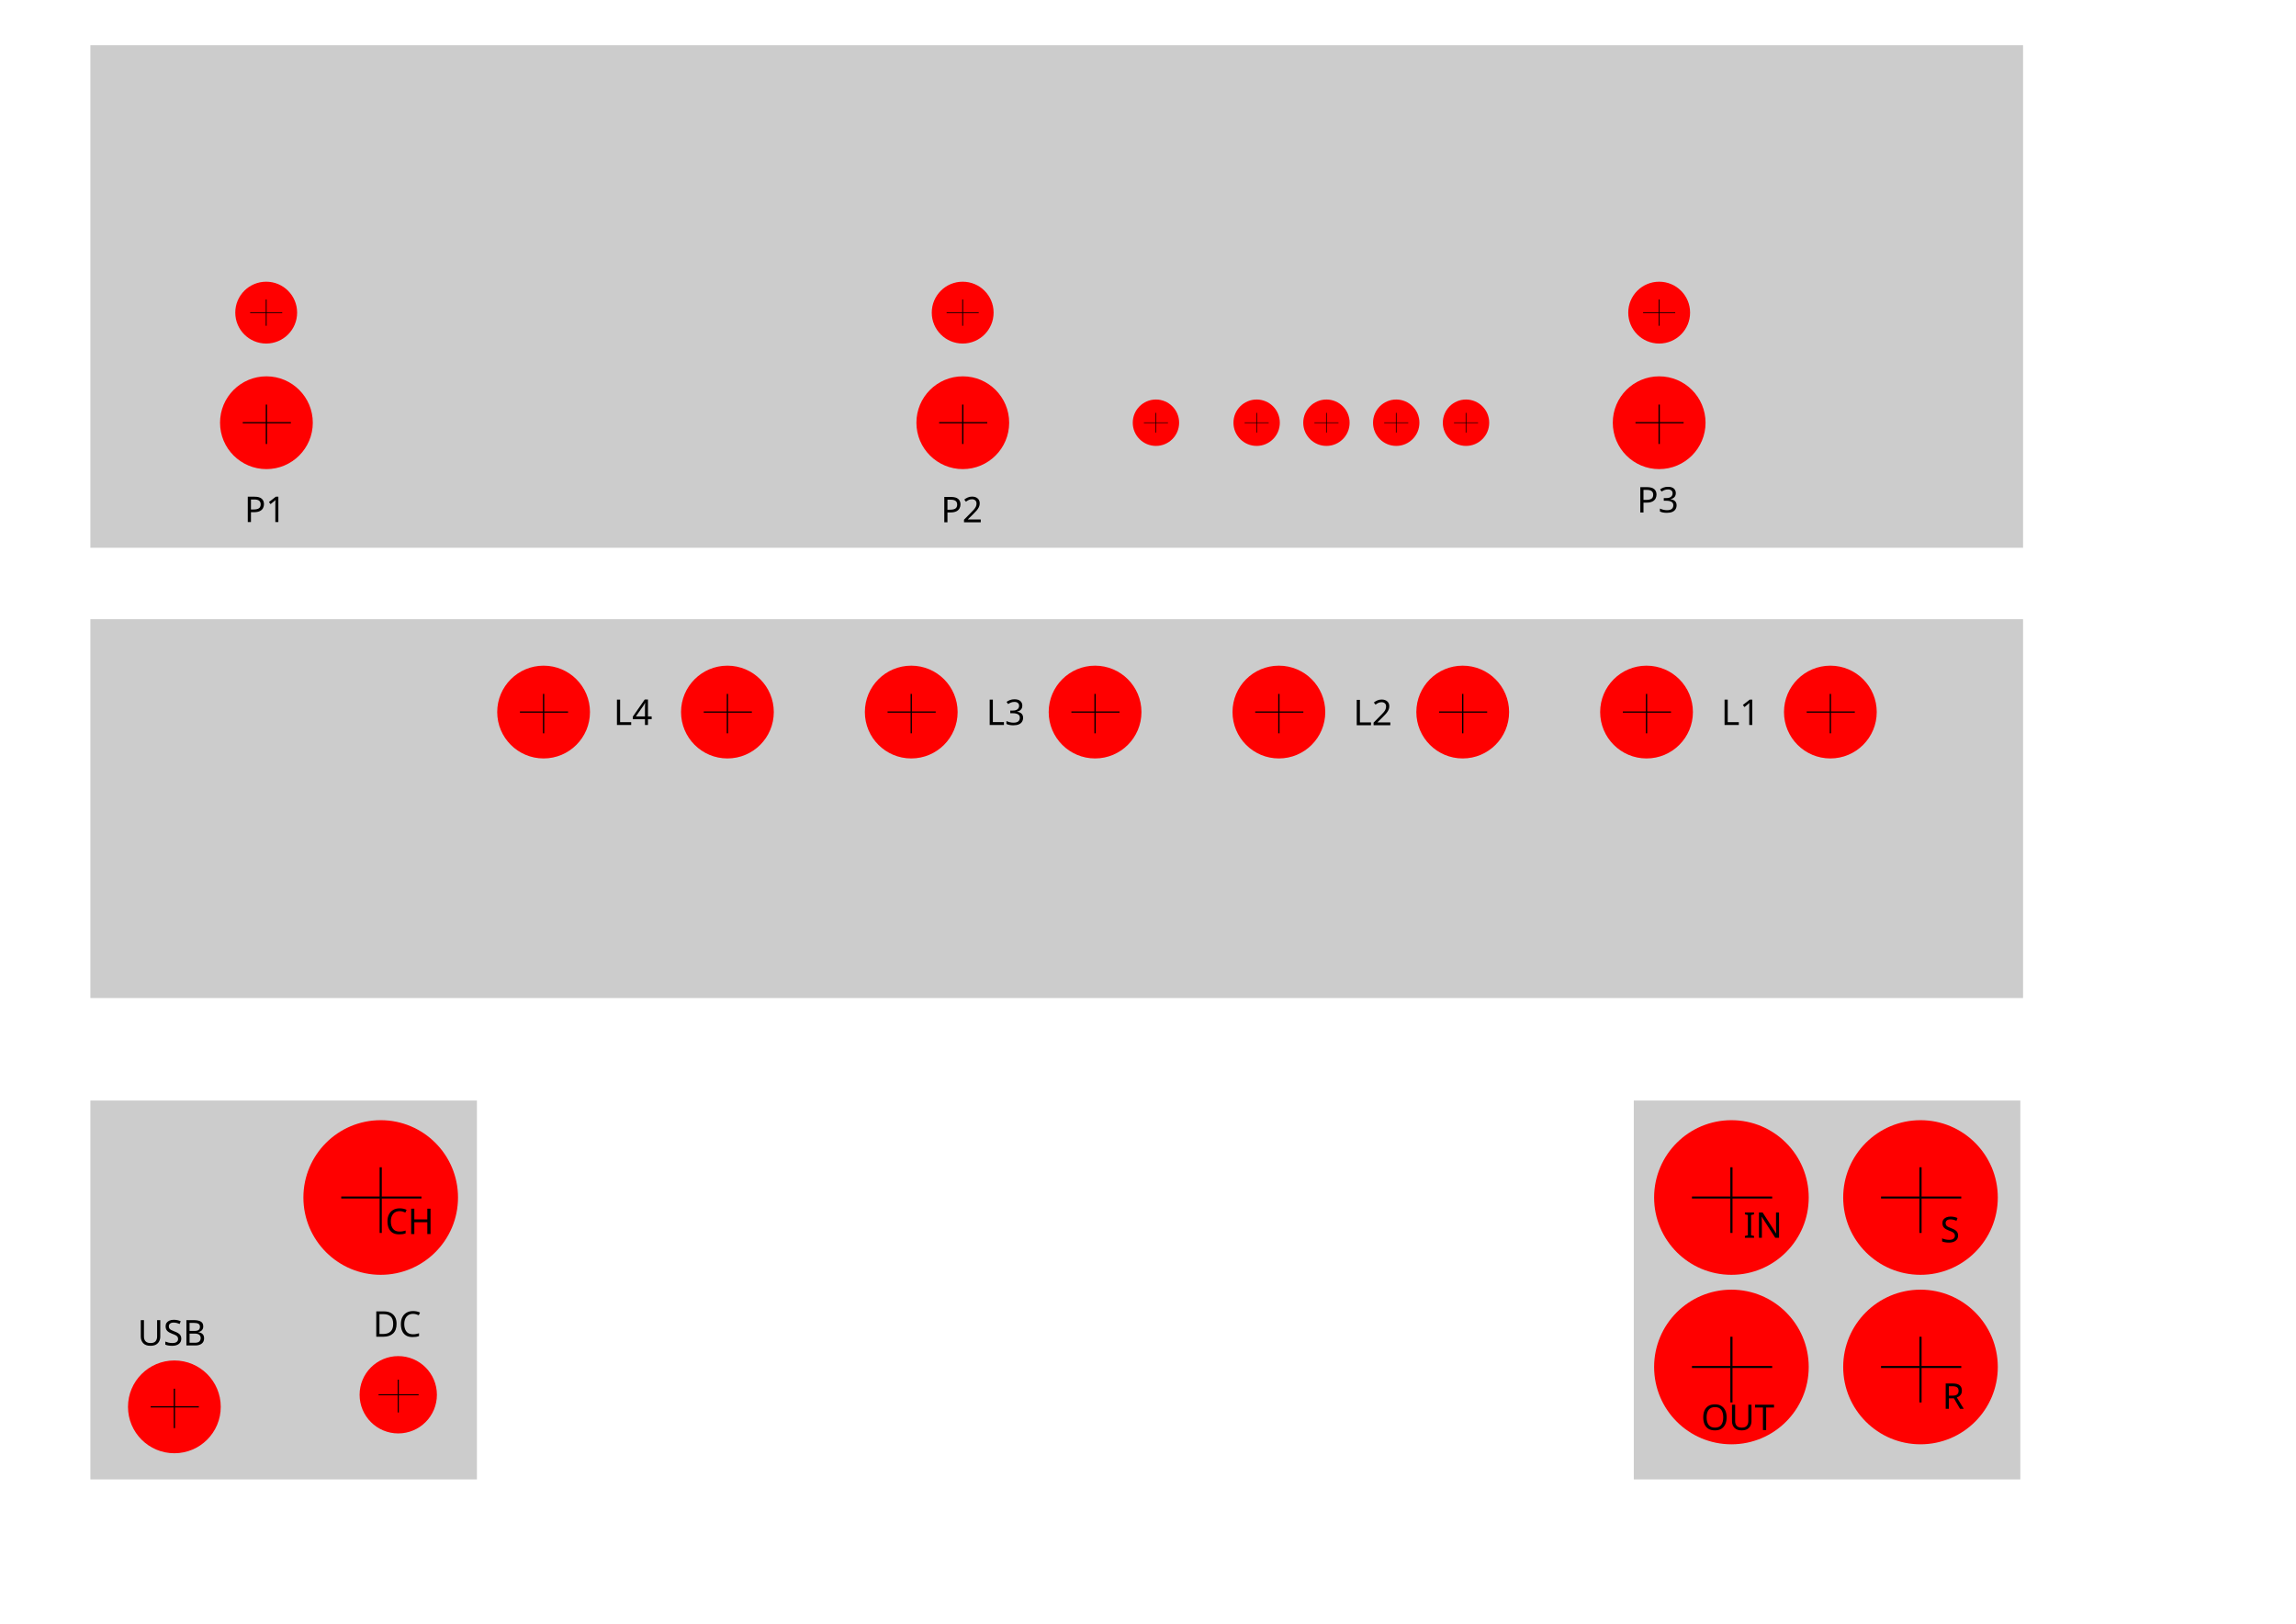
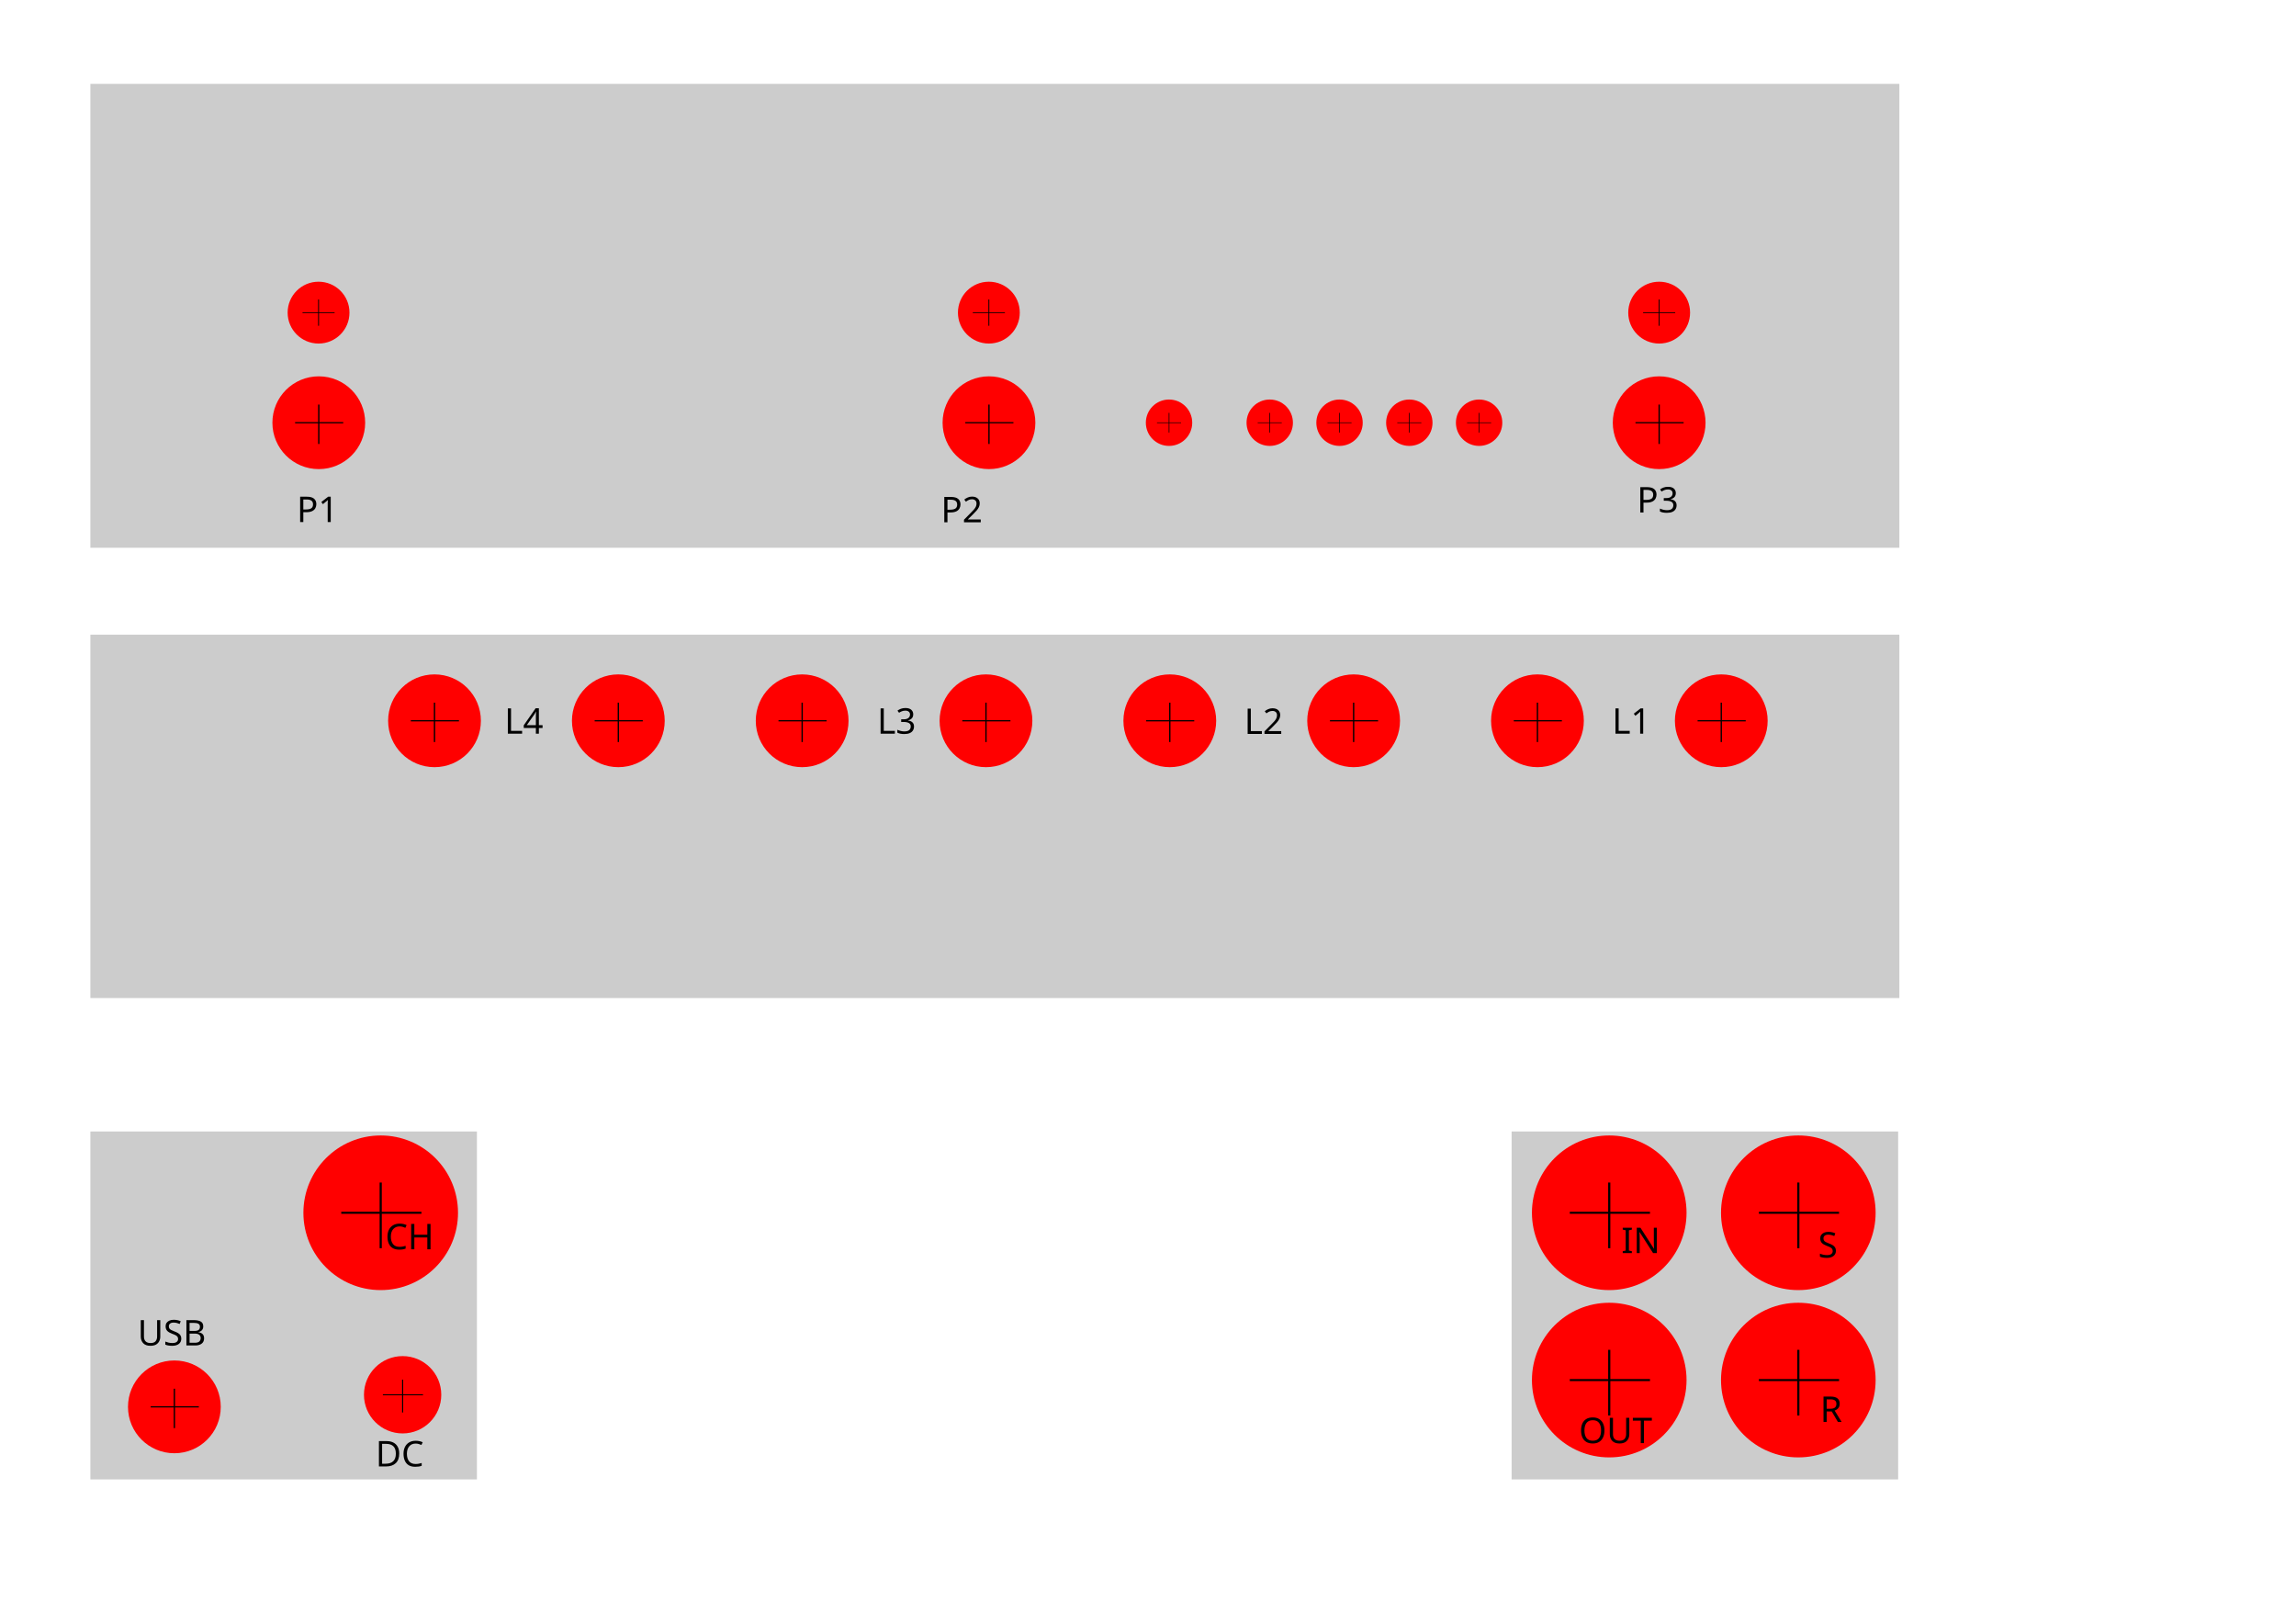
<svg xmlns="http://www.w3.org/2000/svg" width="1052.362" height="744.094" id="svg2" version="1.1">
  <defs id="defs4" />
  <g id="layer1" transform="translate(0,-308.2677)">
-     <rect style="fill:#cccccc;fill-opacity:1" id="rect2997" width="885.827" height="230.315" x="41.429" y="328.977" />
-     <g id="g2999" transform="translate(-193.1551,-32.33909)" style="fill:#ff0000">
+     <rect style="fill:#cccccc;fill-opacity:1" id="rect2997" width="829.134" height="212.598" x="41.429" y="346.694" />
+     <g id="g2999" transform="translate(-169.1551,-32.33909)" style="fill:#ff0000">
      <circle transform="matrix(0.2480315,0,0,0.2480315,270.6222,414.3311)" id="path2987" style="fill:#ff0000;fill-opacity:1" cx="180" cy="483.791" r="85.714" d="m 265.714,483.791 c 0,47.339 -38.376,85.714 -85.714,85.714 -47.339,0 -85.714,-38.376 -85.714,-85.714 0,-47.339 38.376,-85.714 85.714,-85.714 47.339,0 85.714,38.376 85.714,85.714 z" />
      <path id="path2993" d="m 304.416,534.326 22.061,0" style="fill:#ff0000;stroke:#000000;stroke-width:0.546px;stroke-linecap:butt;stroke-linejoin:miter;stroke-opacity:1" />
      <path id="path2995" d="m 315.268,526.012 0,18.057" style="fill:#ff0000;stroke:#000000;stroke-width:0.596px;stroke-linecap:butt;stroke-linejoin:miter;stroke-opacity:1" />
    </g>
-     <g id="g2999-3" transform="translate(126.0243,-32.33909)" style="fill:#ff0000">
+     <g id="g2999-3" transform="translate(138.0243,-32.33909)" style="fill:#ff0000">
      <circle transform="matrix(0.2480315,0,0,0.2480315,270.6222,414.3311)" id="path2987-6" style="fill:#ff0000;fill-opacity:1" cx="180" cy="483.791" r="85.714" d="m 265.714,483.791 c 0,47.339 -38.376,85.714 -85.714,85.714 -47.339,0 -85.714,-38.376 -85.714,-85.714 0,-47.339 38.376,-85.714 85.714,-85.714 47.339,0 85.714,38.376 85.714,85.714 z" />
      <path id="path2993-7" d="m 304.416,534.326 22.061,0" style="fill:#ff0000;stroke:#000000;stroke-width:0.546px;stroke-linecap:butt;stroke-linejoin:miter;stroke-opacity:1" />
      <path id="path2995-5" d="m 315.268,526.012 0,18.057" style="fill:#ff0000;stroke:#000000;stroke-width:0.596px;stroke-linecap:butt;stroke-linejoin:miter;stroke-opacity:1" />
    </g>
    <g id="g2999-35" transform="translate(445.2038,-32.33909)" style="fill:#ff0000">
      <circle transform="matrix(0.2480315,0,0,0.2480315,270.6222,414.3311)" id="path2987-62" style="fill:#ff0000;fill-opacity:1" cx="180" cy="483.791" r="85.714" d="m 265.714,483.791 c 0,47.339 -38.376,85.714 -85.714,85.714 -47.339,0 -85.714,-38.376 -85.714,-85.714 0,-47.339 38.376,-85.714 85.714,-85.714 47.339,0 85.714,38.376 85.714,85.714 z" />
      <path id="path2993-9" d="m 304.416,534.326 22.061,0" style="fill:#ff0000;stroke:#000000;stroke-width:0.546px;stroke-linecap:butt;stroke-linejoin:miter;stroke-opacity:1" />
      <path id="path2995-1" d="m 315.268,526.012 0,18.057" style="fill:#ff0000;stroke:#000000;stroke-width:0.596px;stroke-linecap:butt;stroke-linejoin:miter;stroke-opacity:1" />
    </g>
-     <rect style="fill:#cccccc;fill-opacity:1" id="rect3873" width="885.827" height="173.622" x="41.428" y="592.024" />
-     <g id="g3924" transform="translate(-15.13262,-7.97197)">
+     <rect style="fill:#cccccc;fill-opacity:1" id="rect3873" width="829.134" height="166.535" x="41.428" y="599.111" />
+     <g id="g3924" transform="translate(8.867379,-7.97197)">
      <circle transform="matrix(0.1653543,0,0,0.1653543,107.3791,379.5082)" id="path2987-7" style="fill:#ff0000;fill-opacity:1" cx="180" cy="483.791" r="85.714" d="m 265.714,483.791 c 0,47.339 -38.376,85.714 -85.714,85.714 -47.339,0 -85.714,-38.376 -85.714,-85.714 0,-47.339 38.376,-85.714 85.714,-85.714 47.339,0 85.714,38.376 85.714,85.714 z" />
      <path id="path2993-0" d="m 129.789,459.505 14.707,0" style="fill:#ff0000;stroke:#000000;stroke-width:0.364px;stroke-linecap:butt;stroke-linejoin:miter;stroke-opacity:1" />
      <path id="path2995-9" d="m 137.143,453.486 0,12.038" style="fill:#ff0000;stroke:#000000;stroke-width:0.397px;stroke-linecap:butt;stroke-linejoin:miter;stroke-opacity:1" />
    </g>
-     <g id="g3924-3" transform="translate(304.0981,-7.97197)">
+     <g id="g3924-3" transform="translate(316.0981,-7.97197)">
      <circle transform="matrix(0.1653543,0,0,0.1653543,107.3791,379.5082)" id="path2987-7-6" style="fill:#ff0000;fill-opacity:1" cx="180" cy="483.791" r="85.714" d="m 265.714,483.791 c 0,47.339 -38.376,85.714 -85.714,85.714 -47.339,0 -85.714,-38.376 -85.714,-85.714 0,-47.339 38.376,-85.714 85.714,-85.714 47.339,0 85.714,38.376 85.714,85.714 z" />
      <path id="path2993-0-0" d="m 129.789,459.505 14.707,0" style="fill:#ff0000;stroke:#000000;stroke-width:0.364px;stroke-linecap:butt;stroke-linejoin:miter;stroke-opacity:1" />
      <path id="path2995-9-6" d="m 137.143,453.486 0,12.038" style="fill:#ff0000;stroke:#000000;stroke-width:0.397px;stroke-linecap:butt;stroke-linejoin:miter;stroke-opacity:1" />
    </g>
    <g id="g3924-2" transform="translate(623.3288,-7.97197)">
      <circle transform="matrix(0.1653543,0,0,0.1653543,107.3791,379.5082)" id="path2987-7-61" style="fill:#ff0000;fill-opacity:1" cx="180" cy="483.791" r="85.714" d="m 265.714,483.791 c 0,47.339 -38.376,85.714 -85.714,85.714 -47.339,0 -85.714,-38.376 -85.714,-85.714 0,-47.339 38.376,-85.714 85.714,-85.714 47.339,0 85.714,38.376 85.714,85.714 z" />
      <path id="path2993-0-8" d="m 129.789,459.505 14.707,0" style="fill:#ff0000;stroke:#000000;stroke-width:0.364px;stroke-linecap:butt;stroke-linejoin:miter;stroke-opacity:1" />
      <path id="path2995-9-7" d="m 137.143,453.486 0,12.038" style="fill:#ff0000;stroke:#000000;stroke-width:0.397px;stroke-linecap:butt;stroke-linejoin:miter;stroke-opacity:1" />
    </g>
-     <rect style="fill:#cccccc;fill-opacity:1" id="rect3873-4" width="177.165" height="173.622" x="41.428" y="812.614" />
-     <g id="g2999-35-3-9-74-6-4" transform="matrix(0.8333333,0,0,0.8333333,-80.18508,502.1734)" style="fill:#ff0000">
+     <rect style="fill:#cccccc;fill-opacity:1" id="rect3873-4" width="177.165" height="159.449" x="41.428" y="826.787" />
+     <g id="g2999-35-3-9-74-6-4" transform="matrix(0.8333333,0,0,0.8333333,-78.18508,502.1734)" style="fill:#ff0000">
      <circle r="85.714" cy="483.791" cx="180" transform="matrix(0.2480315,0,0,0.2480315,270.6222,414.3311)" id="path2987-62-6-1-52-8-4" style="fill:#ff0000;fill-opacity:1" d="m 265.714,483.791 c 0,47.339 -38.376,85.714 -85.714,85.714 -47.339,0 -85.714,-38.376 -85.714,-85.714 0,-47.339 38.376,-85.714 85.714,-85.714 47.339,0 85.714,38.376 85.714,85.714 z" />
      <path id="path2993-9-7-2-5-9-4" d="m 304.416,534.326 22.061,0" style="fill:#ff0000;stroke:#000000;stroke-width:0.546px;stroke-linecap:butt;stroke-linejoin:miter;stroke-opacity:1" />
      <path id="path2995-1-5-7-4-2-7" d="m 315.268,526.012 0,18.057" style="fill:#ff0000;stroke:#000000;stroke-width:0.596px;stroke-linecap:butt;stroke-linejoin:miter;stroke-opacity:1" />
    </g>
    <g id="g2999-36" transform="translate(-235.344,418.6623)" style="fill:#ff0000">
      <circle transform="matrix(0.2480315,0,0,0.2480315,270.6222,414.3311)" id="path2987-75" style="fill:#ff0000;fill-opacity:1" cx="180" cy="483.791" r="85.714" d="m 265.714,483.791 c 0,47.339 -38.376,85.714 -85.714,85.714 -47.339,0 -85.714,-38.376 -85.714,-85.714 0,-47.339 38.376,-85.714 85.714,-85.714 47.339,0 85.714,38.376 85.714,85.714 z" />
      <path id="path2993-3" d="m 304.416,534.326 22.061,0" style="fill:#ff0000;stroke:#000000;stroke-width:0.546px;stroke-linecap:butt;stroke-linejoin:miter;stroke-opacity:1" />
      <path id="path2995-56" d="m 315.268,526.012 0,18.057" style="fill:#ff0000;stroke:#000000;stroke-width:0.596px;stroke-linecap:butt;stroke-linejoin:miter;stroke-opacity:1" />
    </g>
    <flowRoot xml:space="preserve" id="flowRoot4323" style="font-style:normal;font-weight:normal;font-size:40px;line-height:125%;font-family:sans-serif;letter-spacing:0px;word-spacing:0px;fill:#000000;fill-opacity:1;stroke:none;stroke-width:1px;stroke-linecap:butt;stroke-linejoin:miter;stroke-opacity:1" transform="translate(0,308.2677)">
      <flowRegion id="flowRegion4325">
        <rect id="rect4327" width="70.711" height="44.447" x="853.579" y="610.754" />
      </flowRegion>
      <flowPara id="flowPara4329">IN</flowPara>
    </flowRoot>
    <flowRoot xml:space="preserve" id="flowRoot4339" style="font-style:normal;font-weight:normal;font-size:40px;line-height:125%;font-family:sans-serif;letter-spacing:0px;word-spacing:0px;fill:#000000;fill-opacity:1;stroke:none;stroke-width:1px;stroke-linecap:butt;stroke-linejoin:miter;stroke-opacity:1" transform="translate(0,308.2677)">
      <flowRegion id="flowRegion4341">
        <rect id="rect4343" width="75.761" height="40.406" x="638.416" y="601.663" />
      </flowRegion>
      <flowPara id="flowPara4345">inIN</flowPara>
    </flowRoot>
    <text xml:space="preserve" style="font-size:16.25px;font-style:normal;font-weight:normal;line-height:125%;letter-spacing:0px;word-spacing:0px;fill:#000000;fill-opacity:1;stroke:none;font-family:sans-serif" x="63.059" y="924.85" id="text4379">
      <tspan id="tspan4381" x="63.059" y="924.85">USB</tspan>
    </text>
-     <text xml:space="preserve" style="font-size:16.25px;font-style:normal;font-weight:normal;line-height:125%;letter-spacing:0px;word-spacing:0px;fill:#000000;fill-opacity:1;stroke:none;font-family:sans-serif" x="170.891" y="920.85" id="text4383">
-       <tspan id="tspan4385" x="170.891" y="920.85">DC</tspan>
-     </text>
-     <text xml:space="preserve" style="font-style:normal;font-weight:normal;font-size:16.25px;line-height:125%;font-family:sans-serif;letter-spacing:0px;word-spacing:0px;fill:#000000;fill-opacity:1;stroke:none;stroke-width:1px;stroke-linecap:butt;stroke-linejoin:miter;stroke-opacity:1" x="111.992" y="547.509" id="text4419">
-       <tspan id="tspan4421" x="111.992" y="547.509">P1</tspan>
+     <text xml:space="preserve" style="font-size:16.25px;font-style:normal;font-weight:normal;line-height:125%;letter-spacing:0px;word-spacing:0px;fill:#000000;fill-opacity:1;stroke:none;font-family:sans-serif" x="172.104" y="980.293" id="text4383">
+       <tspan id="tspan4385" x="172.104" y="980.293">DC</tspan>
+     </text>
+     <text xml:space="preserve" style="font-size:16.25px;font-style:normal;font-weight:normal;line-height:125%;letter-spacing:0px;word-spacing:0px;fill:#000000;fill-opacity:1;stroke:none;font-family:sans-serif" x="135.992" y="547.509" id="text4419">
+       <tspan id="tspan4421" x="135.992" y="547.509">P1</tspan>
    </text>
    <text xml:space="preserve" style="font-style:normal;font-weight:normal;font-size:16.25px;line-height:125%;font-family:sans-serif;letter-spacing:0px;word-spacing:0px;fill:#000000;fill-opacity:1;stroke:none;stroke-width:1px;stroke-linecap:butt;stroke-linejoin:miter;stroke-opacity:1" x="431.235" y="547.616" id="text4423">
      <tspan id="tspan4425" x="431.235" y="547.616">P2</tspan>
    </text>
    <text xml:space="preserve" style="font-style:normal;font-weight:normal;font-size:16.25px;line-height:125%;font-family:sans-serif;letter-spacing:0px;word-spacing:0px;fill:#000000;fill-opacity:1;stroke:none;stroke-width:1px;stroke-linecap:butt;stroke-linejoin:miter;stroke-opacity:1" x="750.252" y="543.12" id="text4427">
      <tspan id="tspan4429" x="750.252" y="543.12">P3</tspan>
    </text>
-     <rect style="fill:#cccccc;fill-opacity:1" id="rect3873-4-3" width="177.165" height="173.622" x="748.843" y="812.614" />
-     <g id="g3210" transform="translate(-1.650696,0.8762345)">
+     <rect style="fill:#cccccc;fill-opacity:1" id="rect3873-4-3" width="177.165" height="159.449" x="692.843" y="826.787" />
+     <g id="g3210" transform="translate(4.349365,0.8762345)">
      <g transform="matrix(0.75,0,0,0.75,538.7482,156.4824)" id="g3924-2-7-85">
        <circle d="m 265.714,483.791 c 0,47.339 -38.376,85.714 -85.714,85.714 -47.339,0 -85.714,-38.376 -85.714,-85.714 0,-47.339 38.376,-85.714 85.714,-85.714 47.339,0 85.714,38.376 85.714,85.714 z" style="fill:#ff0000;fill-opacity:1" id="path2987-7-61-3-0" transform="matrix(0.1653543,0,0,0.1653543,107.3791,379.5082)" cx="180" cy="483.791" r="85.714" />
        <path style="fill:#ff0000;stroke:#000000;stroke-width:0.364px;stroke-linecap:butt;stroke-linejoin:miter;stroke-opacity:1" d="m 129.789,459.505 14.707,0" id="path2993-0-8-6-96" />
        <path style="fill:#ff0000;stroke:#000000;stroke-width:0.397px;stroke-linecap:butt;stroke-linejoin:miter;stroke-opacity:1" d="m 137.143,453.486 0,12.038" id="path2995-9-7-5-3" />
      </g>
      <g transform="matrix(0.75,0,0,0.75,506.76,156.4824)" id="g3924-2-7-6-8">
        <circle d="m 265.714,483.791 c 0,47.339 -38.376,85.714 -85.714,85.714 -47.339,0 -85.714,-38.376 -85.714,-85.714 0,-47.339 38.376,-85.714 85.714,-85.714 47.339,0 85.714,38.376 85.714,85.714 z" style="fill:#ff0000;fill-opacity:1" id="path2987-7-61-3-3-5" transform="matrix(0.1653543,0,0,0.1653543,107.3791,379.5082)" cx="180" cy="483.791" r="85.714" />
        <path style="fill:#ff0000;stroke:#000000;stroke-width:0.364px;stroke-linecap:butt;stroke-linejoin:miter;stroke-opacity:1" d="m 129.789,459.505 14.707,0" id="path2993-0-8-6-9-6" />
        <path style="fill:#ff0000;stroke:#000000;stroke-width:0.397px;stroke-linecap:butt;stroke-linejoin:miter;stroke-opacity:1" d="m 137.143,453.486 0,12.038" id="path2995-9-7-5-4-1" />
      </g>
      <g transform="matrix(0.75,0,0,0.75,474.7717,156.4824)" id="g3924-2-7-1">
        <circle d="m 265.714,483.791 c 0,47.339 -38.376,85.714 -85.714,85.714 -47.339,0 -85.714,-38.376 -85.714,-85.714 0,-47.339 38.376,-85.714 85.714,-85.714 47.339,0 85.714,38.376 85.714,85.714 z" style="fill:#ff0000;fill-opacity:1" id="path2987-7-61-3-5" transform="matrix(0.1653543,0,0,0.1653543,107.3791,379.5082)" cx="180" cy="483.791" r="85.714" />
        <path style="fill:#ff0000;stroke:#000000;stroke-width:0.364px;stroke-linecap:butt;stroke-linejoin:miter;stroke-opacity:1" d="m 129.789,459.505 14.707,0" id="path2993-0-8-6-98" />
        <path style="fill:#ff0000;stroke:#000000;stroke-width:0.397px;stroke-linecap:butt;stroke-linejoin:miter;stroke-opacity:1" d="m 137.143,453.486 0,12.038" id="path2995-9-7-5-48" />
      </g>
      <g transform="matrix(0.75,0,0,0.75,428.6145,156.4824)" id="g3924-2-7-6-1">
        <circle d="m 265.714,483.791 c 0,47.339 -38.376,85.714 -85.714,85.714 -47.339,0 -85.714,-38.376 -85.714,-85.714 0,-47.339 38.376,-85.714 85.714,-85.714 47.339,0 85.714,38.376 85.714,85.714 z" style="fill:#ff0000;fill-opacity:1" id="path2987-7-61-3-3-0" transform="matrix(0.1653543,0,0,0.1653543,107.3791,379.5082)" cx="180" cy="483.791" r="85.714" />
        <path style="fill:#ff0000;stroke:#000000;stroke-width:0.364px;stroke-linecap:butt;stroke-linejoin:miter;stroke-opacity:1" d="m 129.789,459.505 14.707,0" id="path2993-0-8-6-9-3" />
        <path style="fill:#ff0000;stroke:#000000;stroke-width:0.397px;stroke-linecap:butt;stroke-linejoin:miter;stroke-opacity:1" d="m 137.143,453.486 0,12.038" id="path2995-9-7-5-4-0" />
      </g>
      <g transform="matrix(0.75,0,0,0.75,570.7364,156.4824)" id="g3924-2-7-85-6">
        <circle d="m 265.714,483.791 c 0,47.339 -38.376,85.714 -85.714,85.714 -47.339,0 -85.714,-38.376 -85.714,-85.714 0,-47.339 38.376,-85.714 85.714,-85.714 47.339,0 85.714,38.376 85.714,85.714 z" style="fill:#ff0000;fill-opacity:1" id="path2987-7-61-3-0-7" transform="matrix(0.1653543,0,0,0.1653543,107.3791,379.5082)" cx="180" cy="483.791" r="85.714" />
        <path style="fill:#ff0000;stroke:#000000;stroke-width:0.364px;stroke-linecap:butt;stroke-linejoin:miter;stroke-opacity:1" d="m 129.789,459.505 14.707,0" id="path2993-0-8-6-96-5" />
        <path style="fill:#ff0000;stroke:#000000;stroke-width:0.397px;stroke-linecap:butt;stroke-linejoin:miter;stroke-opacity:1" d="m 137.143,453.486 0,12.038" id="path2995-9-7-5-3-3" />
      </g>
    </g>
-     <g id="g2999-35-3-9-74-6" transform="translate(18.142,100.2549)" style="fill:#ff0000">
+     <g id="g2999-35-3-9-74-6" transform="translate(-31.858,104.2549)" style="fill:#ff0000">
      <circle d="m 265.714,483.791 c 0,47.339 -38.376,85.714 -85.714,85.714 -47.339,0 -85.714,-38.376 -85.714,-85.714 0,-47.339 38.376,-85.714 85.714,-85.714 47.339,0 85.714,38.376 85.714,85.714 z" r="85.714" cy="483.791" cx="180" transform="matrix(0.2480315,0,0,0.2480315,270.6222,414.3311)" id="path2987-62-6-1-52-8" style="fill:#ff0000;fill-opacity:1" />
      <path id="path2993-9-7-2-5-9" d="m 304.416,534.326 22.061,0" style="fill:#ff0000;stroke:#000000;stroke-width:0.546px;stroke-linecap:butt;stroke-linejoin:miter;stroke-opacity:1" />
      <path id="path2995-1-5-7-4-2" d="m 315.268,526.012 0,18.057" style="fill:#ff0000;stroke:#000000;stroke-width:0.596px;stroke-linecap:butt;stroke-linejoin:miter;stroke-opacity:1" />
    </g>
-     <g id="g2999-35-3-3-0-7-6" transform="translate(-66.11413,100.2549)" style="fill:#ff0000">
+     <g id="g2999-35-3-3-0-7-6" transform="translate(-116.1141,104.2549)" style="fill:#ff0000">
      <circle d="m 265.714,483.791 c 0,47.339 -38.376,85.714 -85.714,85.714 -47.339,0 -85.714,-38.376 -85.714,-85.714 0,-47.339 38.376,-85.714 85.714,-85.714 47.339,0 85.714,38.376 85.714,85.714 z" r="85.714" cy="483.791" cx="180" transform="matrix(0.2480315,0,0,0.2480315,270.6222,414.3311)" id="path2987-62-6-5-9-44-6" style="fill:#ff0000;fill-opacity:1" />
      <path id="path2993-9-7-6-3-3-4" d="m 304.416,534.326 22.061,0" style="fill:#ff0000;stroke:#000000;stroke-width:0.546px;stroke-linecap:butt;stroke-linejoin:miter;stroke-opacity:1" />
      <path id="path2995-1-5-2-6-0-9" d="m 315.268,526.012 0,18.057" style="fill:#ff0000;stroke:#000000;stroke-width:0.596px;stroke-linecap:butt;stroke-linejoin:miter;stroke-opacity:1" />
    </g>
-     <g transform="translate(321.2128,4.148711)" id="g4285-3">
+     <g transform="translate(271.2128,8.148711)" id="g4285-3">
      <g style="fill:#ff0000" transform="translate(-134.5592,96.10614)" id="g2999-35-3-9-74-6-6">
        <circle style="fill:#ff0000;fill-opacity:1" id="path2987-62-6-1-52-8-7" transform="matrix(0.2480315,0,0,0.2480315,270.6222,414.3311)" cx="180" cy="483.791" r="85.714" d="m 265.714,483.791 c 0,47.339 -38.376,85.714 -85.714,85.714 -47.339,0 -85.714,-38.376 -85.714,-85.714 0,-47.339 38.376,-85.714 85.714,-85.714 47.339,0 85.714,38.376 85.714,85.714 z" />
        <path style="fill:#ff0000;stroke:#000000;stroke-width:0.546px;stroke-linecap:butt;stroke-linejoin:miter;stroke-opacity:1" d="m 304.416,534.326 22.061,0" id="path2993-9-7-2-5-9-5" />
        <path style="fill:#ff0000;stroke:#000000;stroke-width:0.596px;stroke-linecap:butt;stroke-linejoin:miter;stroke-opacity:1" d="m 315.268,526.012 0,18.057" id="path2995-1-5-7-4-2-3" />
      </g>
      <g style="fill:#ff0000" transform="translate(-218.8153,96.10614)" id="g2999-35-3-3-0-7-6-5">
        <circle style="fill:#ff0000;fill-opacity:1" id="path2987-62-6-5-9-44-6-62" transform="matrix(0.2480315,0,0,0.2480315,270.6222,414.3311)" cx="180" cy="483.791" r="85.714" d="m 265.714,483.791 c 0,47.339 -38.376,85.714 -85.714,85.714 -47.339,0 -85.714,-38.376 -85.714,-85.714 0,-47.339 38.376,-85.714 85.714,-85.714 47.339,0 85.714,38.376 85.714,85.714 z" />
        <path style="fill:#ff0000;stroke:#000000;stroke-width:0.546px;stroke-linecap:butt;stroke-linejoin:miter;stroke-opacity:1" d="m 304.416,534.326 22.061,0" id="path2993-9-7-6-3-3-4-9" />
        <path style="fill:#ff0000;stroke:#000000;stroke-width:0.596px;stroke-linecap:butt;stroke-linejoin:miter;stroke-opacity:1" d="m 315.268,526.012 0,18.057" id="path2995-1-5-2-6-0-9-1" />
      </g>
    </g>
-     <g transform="translate(489.7219,4.148711)" id="g4285-2">
+     <g transform="translate(439.7219,8.148711)" id="g4285-2">
      <g style="fill:#ff0000" transform="translate(-134.5592,96.10614)" id="g2999-35-3-9-74-6-70">
        <circle style="fill:#ff0000;fill-opacity:1" id="path2987-62-6-1-52-8-9" transform="matrix(0.2480315,0,0,0.2480315,270.6222,414.3311)" cx="180" cy="483.791" r="85.714" d="m 265.714,483.791 c 0,47.339 -38.376,85.714 -85.714,85.714 -47.339,0 -85.714,-38.376 -85.714,-85.714 0,-47.339 38.376,-85.714 85.714,-85.714 47.339,0 85.714,38.376 85.714,85.714 z" />
        <path style="fill:#ff0000;stroke:#000000;stroke-width:0.546px;stroke-linecap:butt;stroke-linejoin:miter;stroke-opacity:1" d="m 304.416,534.326 22.061,0" id="path2993-9-7-2-5-9-3" />
        <path style="fill:#ff0000;stroke:#000000;stroke-width:0.596px;stroke-linecap:butt;stroke-linejoin:miter;stroke-opacity:1" d="m 315.268,526.012 0,18.057" id="path2995-1-5-7-4-2-6" />
      </g>
      <g style="fill:#ff0000" transform="translate(-218.8153,96.10614)" id="g2999-35-3-3-0-7-6-0">
        <circle style="fill:#ff0000;fill-opacity:1" id="path2987-62-6-5-9-44-6-626" transform="matrix(0.2480315,0,0,0.2480315,270.6222,414.3311)" cx="180" cy="483.791" r="85.714" d="m 265.714,483.791 c 0,47.339 -38.376,85.714 -85.714,85.714 -47.339,0 -85.714,-38.376 -85.714,-85.714 0,-47.339 38.376,-85.714 85.714,-85.714 47.339,0 85.714,38.376 85.714,85.714 z" />
        <path style="fill:#ff0000;stroke:#000000;stroke-width:0.546px;stroke-linecap:butt;stroke-linejoin:miter;stroke-opacity:1" d="m 304.416,534.326 22.061,0" id="path2993-9-7-6-3-3-4-1" />
        <path style="fill:#ff0000;stroke:#000000;stroke-width:0.596px;stroke-linecap:butt;stroke-linejoin:miter;stroke-opacity:1" d="m 315.268,526.012 0,18.057" id="path2995-1-5-2-6-0-9-87" />
      </g>
    </g>
-     <g transform="translate(658.2309,4.148711)" id="g4285-9">
+     <g transform="translate(608.2309,8.148711)" id="g4285-9">
      <g style="fill:#ff0000" transform="translate(-134.5592,96.10614)" id="g2999-35-3-9-74-6-2">
        <circle style="fill:#ff0000;fill-opacity:1" id="path2987-62-6-1-52-8-0" transform="matrix(0.2480315,0,0,0.2480315,270.6222,414.3311)" cx="180" cy="483.791" r="85.714" d="m 265.714,483.791 c 0,47.339 -38.376,85.714 -85.714,85.714 -47.339,0 -85.714,-38.376 -85.714,-85.714 0,-47.339 38.376,-85.714 85.714,-85.714 47.339,0 85.714,38.376 85.714,85.714 z" />
        <path style="fill:#ff0000;stroke:#000000;stroke-width:0.546px;stroke-linecap:butt;stroke-linejoin:miter;stroke-opacity:1" d="m 304.416,534.326 22.061,0" id="path2993-9-7-2-5-9-2" />
        <path style="fill:#ff0000;stroke:#000000;stroke-width:0.596px;stroke-linecap:butt;stroke-linejoin:miter;stroke-opacity:1" d="m 315.268,526.012 0,18.057" id="path2995-1-5-7-4-2-375" />
      </g>
      <g style="fill:#ff0000" transform="translate(-218.8153,96.10614)" id="g2999-35-3-3-0-7-6-9">
        <circle style="fill:#ff0000;fill-opacity:1" id="path2987-62-6-5-9-44-6-2" transform="matrix(0.2480315,0,0,0.2480315,270.6222,414.3311)" cx="180" cy="483.791" r="85.714" d="m 265.714,483.791 c 0,47.339 -38.376,85.714 -85.714,85.714 -47.339,0 -85.714,-38.376 -85.714,-85.714 0,-47.339 38.376,-85.714 85.714,-85.714 47.339,0 85.714,38.376 85.714,85.714 z" />
        <path style="fill:#ff0000;stroke:#000000;stroke-width:0.546px;stroke-linecap:butt;stroke-linejoin:miter;stroke-opacity:1" d="m 304.416,534.326 22.061,0" id="path2993-9-7-6-3-3-4-28" />
        <path style="fill:#ff0000;stroke:#000000;stroke-width:0.596px;stroke-linecap:butt;stroke-linejoin:miter;stroke-opacity:1" d="m 315.268,526.012 0,18.057" id="path2995-1-5-2-6-0-9-9" />
      </g>
    </g>
-     <g id="g3178">
+     <g id="g3178" transform="translate(-56,6.999242)">
      <g style="fill:#ff0000" transform="matrix(1.666667,0,0,1.666667,268.1434,-33.49461)" id="g2999-35-3-3-0-7-6-4-9">
        <circle d="m 265.714,483.791 c 0,47.339 -38.376,85.714 -85.714,85.714 -47.339,0 -85.714,-38.376 -85.714,-85.714 0,-47.339 38.376,-85.714 85.714,-85.714 47.339,0 85.714,38.376 85.714,85.714 z" style="fill:#ff0000;fill-opacity:1" id="path2987-62-6-5-9-44-6-5-3" transform="matrix(0.2480315,0,0,0.2480315,270.6222,414.3311)" cx="180" cy="483.791" r="85.714" />
        <path style="fill:#ff0000;stroke:#000000;stroke-width:0.546px;stroke-linecap:butt;stroke-linejoin:miter;stroke-opacity:1" d="m 304.416,534.326 22.061,0" id="path2993-9-7-6-3-3-4-2-1" />
        <path style="fill:#ff0000;stroke:#000000;stroke-width:0.596px;stroke-linecap:butt;stroke-linejoin:miter;stroke-opacity:1" d="m 315.268,526.012 0,18.057" id="path2995-1-5-2-6-0-9-54-9" />
      </g>
      <text id="text4367-0" y="875.514" x="799.119" style="font-size:16.25px;font-style:normal;font-weight:normal;line-height:125%;letter-spacing:0px;word-spacing:0px;fill:#000000;fill-opacity:1;stroke:none;font-family:sans-serif" xml:space="preserve">
        <tspan y="875.514" x="799.119" id="tspan4369-63">IN</tspan>
      </text>
    </g>
-     <g id="g3186">
+     <g id="g3186" transform="translate(-56,6)">
      <g style="fill:#ff0000" transform="matrix(1.666667,0,0,1.666667,268.1434,44.17117)" id="g2999-35-3-9-6">
        <circle d="m 265.714,483.791 c 0,47.339 -38.376,85.714 -85.714,85.714 -47.339,0 -85.714,-38.376 -85.714,-85.714 0,-47.339 38.376,-85.714 85.714,-85.714 47.339,0 85.714,38.376 85.714,85.714 z" style="fill:#ff0000;fill-opacity:1" id="path2987-62-6-1-7" transform="matrix(0.2480315,0,0,0.2480315,270.6222,414.3311)" cx="180" cy="483.791" r="85.714" />
        <path style="fill:#ff0000;stroke:#000000;stroke-width:0.546px;stroke-linecap:butt;stroke-linejoin:miter;stroke-opacity:1" d="m 304.416,534.326 22.061,0" id="path2993-9-7-2-53" />
        <path style="fill:#ff0000;stroke:#000000;stroke-width:0.596px;stroke-linecap:butt;stroke-linejoin:miter;stroke-opacity:1" d="m 315.268,526.012 0,18.057" id="path2995-1-5-7-5" />
      </g>
      <text id="text4478" y="963.608" x="779.689" style="font-size:16.25px;font-style:normal;font-weight:normal;line-height:125%;letter-spacing:0px;word-spacing:0px;fill:#000000;fill-opacity:1;stroke:none;font-family:sans-serif" xml:space="preserve">
        <tspan y="963.608" x="779.689" id="tspan4480">OUT</tspan>
      </text>
    </g>
-     <g id="g3202">
+     <g id="g3202" transform="translate(-56,6.999242)">
      <g style="fill:#ff0000" transform="matrix(1.666667,0,0,1.666667,354.8055,-33.49461)" id="g2999-35-3-9-74-6-7-3">
        <circle d="m 265.714,483.791 c 0,47.339 -38.376,85.714 -85.714,85.714 -47.339,0 -85.714,-38.376 -85.714,-85.714 0,-47.339 38.376,-85.714 85.714,-85.714 47.339,0 85.714,38.376 85.714,85.714 z" style="fill:#ff0000;fill-opacity:1" id="path2987-62-6-1-52-8-65-6" transform="matrix(0.2480315,0,0,0.2480315,270.6222,414.3311)" cx="180" cy="483.791" r="85.714" />
        <path style="fill:#ff0000;stroke:#000000;stroke-width:0.546px;stroke-linecap:butt;stroke-linejoin:miter;stroke-opacity:1" d="m 304.416,534.326 22.061,0" id="path2993-9-7-2-5-9-69-1" />
        <path style="fill:#ff0000;stroke:#000000;stroke-width:0.596px;stroke-linecap:butt;stroke-linejoin:miter;stroke-opacity:1" d="m 315.268,526.012 0,18.057" id="path2995-1-5-7-4-2-37-2" />
      </g>
      <text id="text4482" y="877.559" x="889.329" style="font-size:16.25px;font-style:normal;font-weight:normal;line-height:125%;letter-spacing:0px;word-spacing:0px;fill:#000000;fill-opacity:1;stroke:none;font-family:sans-serif" xml:space="preserve">
        <tspan y="877.559" x="889.329" id="tspan4484">S</tspan>
      </text>
    </g>
-     <g id="g3194">
+     <g id="g3194" transform="translate(-56,6)">
      <g style="fill:#ff0000" transform="matrix(1.666667,0,0,1.666667,354.8055,44.17117)" id="g2999-35-3-9-74-6-44-7">
        <circle d="m 265.714,483.791 c 0,47.339 -38.376,85.714 -85.714,85.714 -47.339,0 -85.714,-38.376 -85.714,-85.714 0,-47.339 38.376,-85.714 85.714,-85.714 47.339,0 85.714,38.376 85.714,85.714 z" style="fill:#ff0000;fill-opacity:1" id="path2987-62-6-1-52-8-3-8" transform="matrix(0.2480315,0,0,0.2480315,270.6222,414.3311)" cx="180" cy="483.791" r="85.714" />
        <path style="fill:#ff0000;stroke:#000000;stroke-width:0.546px;stroke-linecap:butt;stroke-linejoin:miter;stroke-opacity:1" d="m 304.416,534.326 22.061,0" id="path2993-9-7-2-5-9-0-4" />
        <path style="fill:#ff0000;stroke:#000000;stroke-width:0.596px;stroke-linecap:butt;stroke-linejoin:miter;stroke-opacity:1" d="m 315.268,526.012 0,18.057" id="path2995-1-5-7-4-2-7-9-5" />
      </g>
      <text id="text4486" y="953.878" x="890.222" style="font-size:16.25px;font-style:normal;font-weight:normal;line-height:125%;letter-spacing:0px;word-spacing:0px;fill:#000000;fill-opacity:1;stroke:none;font-family:sans-serif" xml:space="preserve">
        <tspan y="953.878" x="890.222" id="tspan4488">R</tspan>
      </text>
    </g>
-     <text xml:space="preserve" style="font-size:16.25px;font-style:normal;font-weight:normal;line-height:125%;letter-spacing:0px;word-spacing:0px;fill:#000000;fill-opacity:1;stroke:none;font-family:sans-serif" x="788.868" y="640.504" id="text4387-6-4">
-       <tspan id="tspan4389-2-4" x="788.868" y="640.504">L1</tspan>
-     </text>
-     <text xml:space="preserve" style="font-size:16.25px;font-style:normal;font-weight:normal;line-height:125%;letter-spacing:0px;word-spacing:0px;fill:#000000;fill-opacity:1;stroke:none;font-family:sans-serif" x="620.276" y="640.612" id="text4391-9-3">
-       <tspan id="tspan4393-1-0" x="620.276" y="640.612">L2</tspan>
-     </text>
-     <text xml:space="preserve" style="font-size:16.25px;font-style:normal;font-weight:normal;line-height:125%;letter-spacing:0px;word-spacing:0px;fill:#000000;fill-opacity:1;stroke:none;font-family:sans-serif" x="452.044" y="640.497" id="text4395-2-7">
-       <tspan id="tspan4397-7-8" x="452.044" y="640.497">L3</tspan>
-     </text>
-     <text xml:space="preserve" style="font-size:16.25px;font-style:normal;font-weight:normal;line-height:125%;letter-spacing:0px;word-spacing:0px;fill:#000000;fill-opacity:1;stroke:none;font-family:sans-serif" x="281.194" y="640.504" id="text4399-0-8">
-       <tspan id="tspan4401-9-4" x="281.194" y="640.504">L4</tspan>
-     </text>
-     <g id="g3170" transform="translate(-4,0)">
+     <text xml:space="preserve" style="font-size:16.25px;font-style:normal;font-weight:normal;line-height:125%;letter-spacing:0px;word-spacing:0px;fill:#000000;fill-opacity:1;stroke:none;font-family:sans-serif" x="738.868" y="644.504" id="text4387-6-4">
+       <tspan id="tspan4389-2-4" x="738.868" y="644.504">L1</tspan>
+     </text>
+     <text xml:space="preserve" style="font-size:16.25px;font-style:normal;font-weight:normal;line-height:125%;letter-spacing:0px;word-spacing:0px;fill:#000000;fill-opacity:1;stroke:none;font-family:sans-serif" x="570.276" y="644.612" id="text4391-9-3">
+       <tspan id="tspan4393-1-0" x="570.276" y="644.612">L2</tspan>
+     </text>
+     <text xml:space="preserve" style="font-size:16.25px;font-style:normal;font-weight:normal;line-height:125%;letter-spacing:0px;word-spacing:0px;fill:#000000;fill-opacity:1;stroke:none;font-family:sans-serif" x="402.044" y="644.497" id="text4395-2-7">
+       <tspan id="tspan4397-7-8" x="402.044" y="644.497">L3</tspan>
+     </text>
+     <text xml:space="preserve" style="font-size:16.25px;font-style:normal;font-weight:normal;line-height:125%;letter-spacing:0px;word-spacing:0px;fill:#000000;fill-opacity:1;stroke:none;font-family:sans-serif" x="231.194" y="644.504" id="text4399-0-8">
+       <tspan id="tspan4401-9-4" x="231.194" y="644.504">L4</tspan>
+     </text>
+     <g id="g3170" transform="translate(-4,7.000758)">
      <g style="fill:#ff0000" transform="matrix(1.666667,0,0,1.666667,-346.9518,-33.49612)" id="g2999-35-3-3-0-7-6-8-0">
        <circle d="m 265.714,483.791 c 0,47.339 -38.376,85.714 -85.714,85.714 -47.339,0 -85.714,-38.376 -85.714,-85.714 0,-47.339 38.376,-85.714 85.714,-85.714 47.339,0 85.714,38.376 85.714,85.714 z" style="fill:#ff0000;fill-opacity:1" id="path2987-62-6-5-9-44-6-6-3" transform="matrix(0.2480315,0,0,0.2480315,270.6222,414.3311)" cx="180" cy="483.791" r="85.714" />
        <path style="fill:#ff0000;stroke:#000000;stroke-width:0.546px;stroke-linecap:butt;stroke-linejoin:miter;stroke-opacity:1" d="m 304.416,534.326 22.061,0" id="path2993-9-7-6-3-3-4-8-6" />
        <path style="fill:#ff0000;stroke:#000000;stroke-width:0.596px;stroke-linecap:butt;stroke-linejoin:miter;stroke-opacity:1" d="m 315.268,526.012 0,18.057" id="path2995-1-5-2-6-0-9-8-1" />
      </g>
      <text id="text4367" y="873.781" x="180.608" style="font-size:16.25px;font-style:normal;font-weight:normal;line-height:125%;letter-spacing:0px;word-spacing:0px;fill:#000000;fill-opacity:1;stroke:none;font-family:sans-serif" xml:space="preserve">
        <tspan y="873.781" x="180.608" id="tspan4369">CH</tspan>
      </text>
    </g>
  </g>
</svg>
